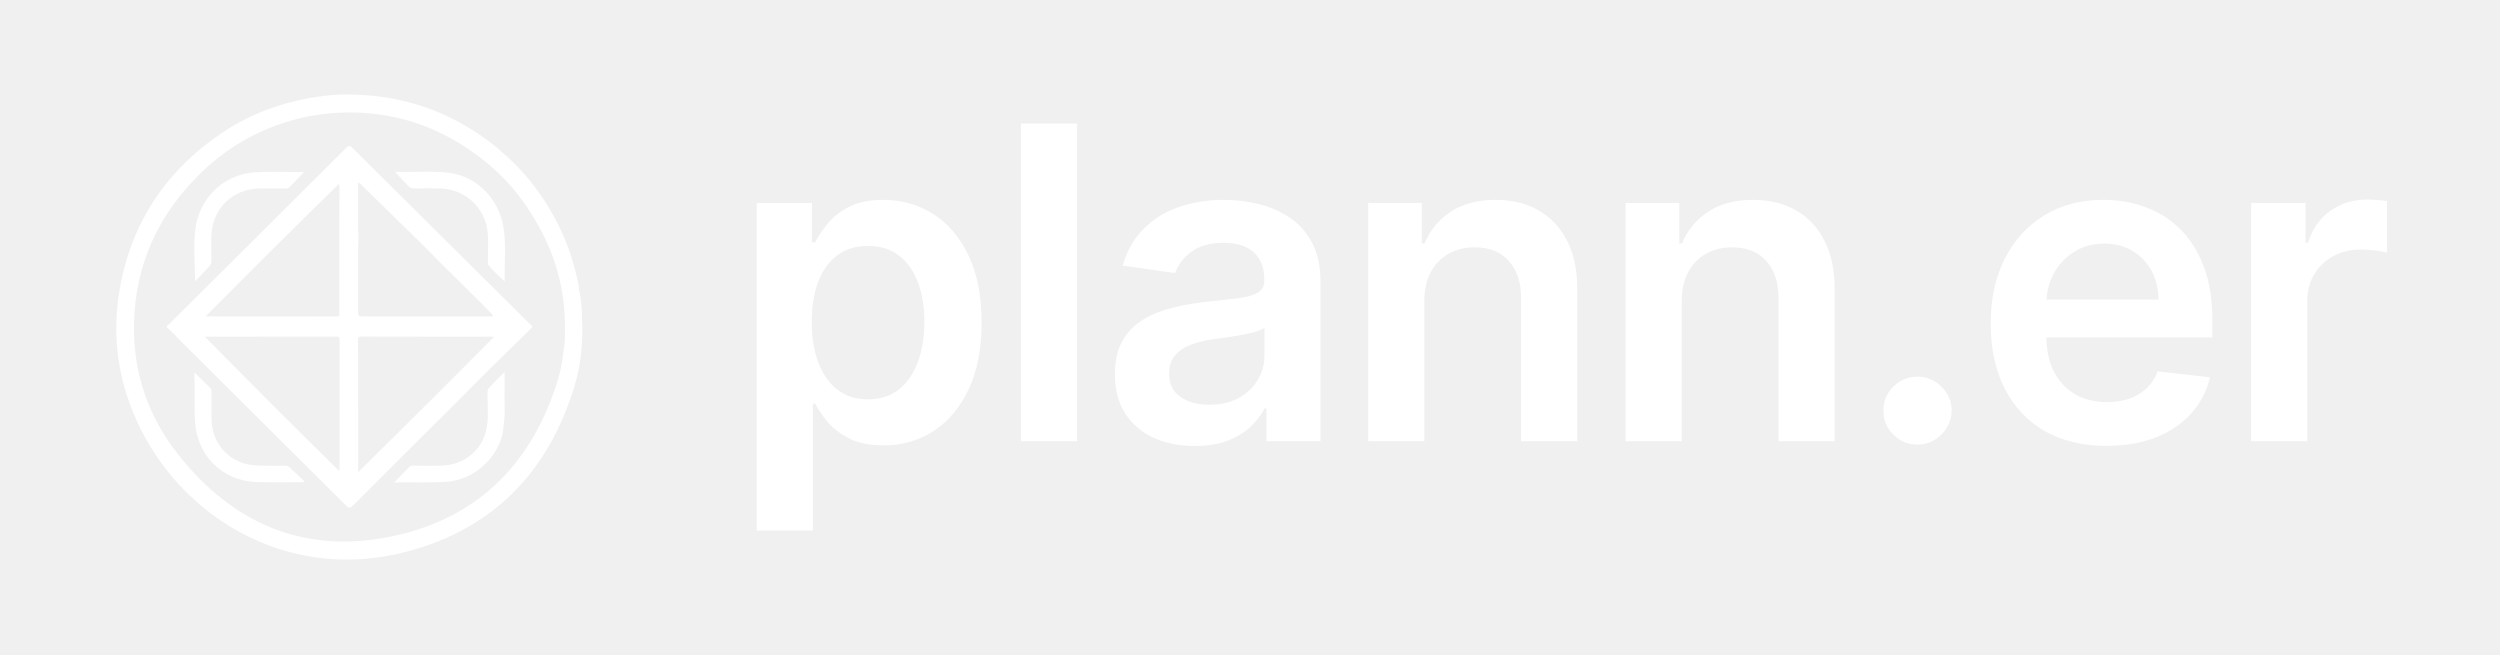
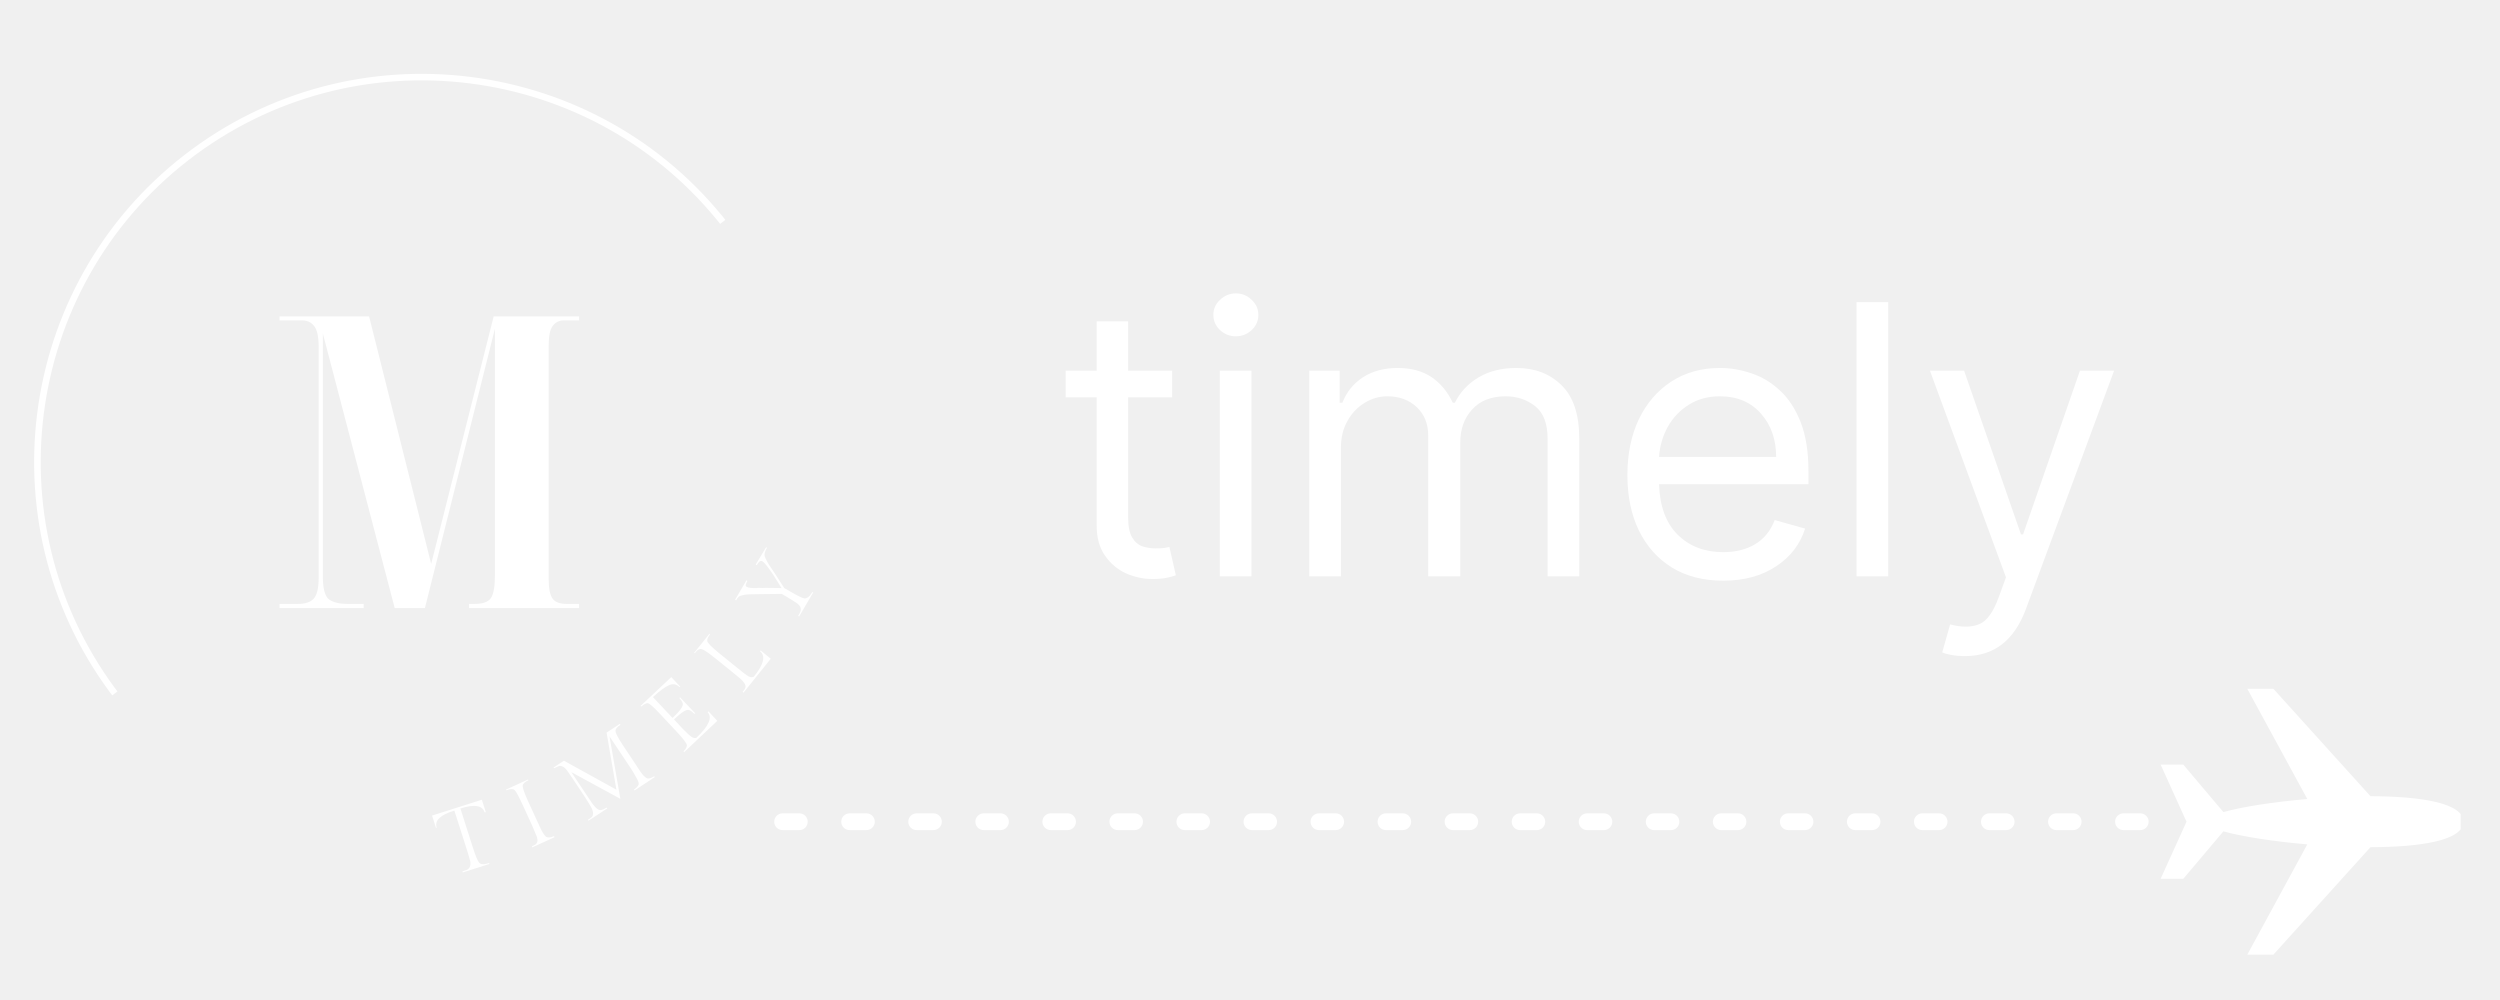
- <svg xmlns="http://www.w3.org/2000/svg" width="172" height="45" viewBox="0 0 172 45" fill="none">
-   <path d="M40.04 21.827C40.04 21.159 39.969 20.499 39.824 19.847C39.818 19.773 39.817 19.698 39.803 19.625C39.367 17.326 38.469 15.222 37.119 13.312C36.361 12.242 35.501 11.263 34.485 10.427C34.418 10.363 34.355 10.296 34.284 10.237C31.472 7.919 28.249 6.666 24.604 6.515C23.586 6.473 22.57 6.517 21.565 6.712C21.482 6.718 21.397 6.718 21.315 6.734C19.169 7.139 17.154 7.881 15.332 9.1C11.432 11.709 9.019 15.32 8.227 19.948C7.693 23.067 8.103 26.092 9.425 28.988C12.422 35.554 19.616 39.889 27.409 38.092C33.656 36.651 37.675 32.681 39.531 26.545C39.994 25.011 40.12 23.427 40.04 21.827ZM38.359 26.208C36.662 31.674 33.144 35.408 27.556 36.768C21.329 38.283 16.178 36.25 12.234 31.238C10.19 28.641 9.157 25.641 9.218 22.323C9.294 18.197 10.904 14.713 13.857 11.862C15.858 9.931 18.237 8.659 20.962 8.059C20.998 8.051 21.03 8.032 21.064 8.018C21.08 8.032 21.096 8.043 21.113 8.052C21.128 8.033 21.145 8.016 21.162 8.004C21.833 7.913 22.5 7.796 23.178 7.76C27.03 7.555 30.431 8.712 33.416 11.14C34.378 11.922 35.233 12.816 35.952 13.813C37.433 15.871 38.449 18.137 38.761 20.685C38.873 21.601 38.887 22.519 38.861 23.439H38.859C38.859 23.439 38.854 23.441 38.851 23.444C38.854 23.448 38.856 23.451 38.86 23.455C38.758 24.385 38.638 25.313 38.359 26.208Z" fill="white" />
-   <path d="M36.488 22.325C32.404 18.273 28.318 14.224 24.239 10.168C24.081 10.012 24.004 9.985 23.83 10.159C20.846 13.141 17.854 16.115 14.864 19.09C13.784 20.165 12.702 21.238 11.621 22.312C11.492 22.393 11.387 22.478 11.575 22.608C11.74 22.766 11.906 22.924 12.072 23.081C12.147 23.163 12.219 23.249 12.297 23.327C16.129 27.138 19.963 30.948 23.789 34.765C23.978 34.953 24.069 34.991 24.281 34.779C26.472 32.581 28.679 30.397 30.879 28.207C31.786 27.304 32.685 26.394 33.589 25.487C34.576 24.518 35.562 23.547 36.552 22.583C36.698 22.441 36.556 22.393 36.488 22.325ZM24.644 32.482V29.902C24.642 28.976 24.642 28.049 24.641 27.123V27.102C24.641 26.623 24.641 26.145 24.64 25.666V25.646C24.639 25.114 24.639 24.582 24.637 24.051V24.045C24.637 23.831 24.637 23.618 24.636 23.404V23.381C24.636 23.24 24.642 23.155 24.846 23.155C26.842 23.162 28.837 23.163 30.832 23.163H30.849C31.84 23.163 32.831 23.163 33.823 23.164C33.858 23.164 33.892 23.17 33.99 23.178C30.889 26.309 27.799 29.38 24.644 32.482ZM24.646 12.558C24.77 12.596 24.836 12.687 24.912 12.761C25.934 13.763 26.955 14.767 27.977 15.77C28.044 15.835 28.116 15.894 28.185 15.956C28.218 15.988 28.251 16.02 28.284 16.052C28.404 16.203 28.538 16.339 28.692 16.454C28.711 16.504 28.745 16.538 28.794 16.555C28.82 16.612 28.86 16.653 28.918 16.677C29.376 17.142 29.83 17.611 30.292 18.071C31.291 19.064 32.295 20.053 33.297 21.043C33.318 21.099 33.357 21.139 33.413 21.161C33.432 21.214 33.467 21.25 33.52 21.268C33.542 21.325 33.581 21.364 33.637 21.386C33.657 21.439 33.692 21.474 33.744 21.493C33.806 21.571 33.868 21.649 33.928 21.725C33.869 21.8 33.798 21.768 33.739 21.768C30.81 21.768 27.88 21.764 24.951 21.77C24.72 21.771 24.636 21.738 24.637 21.473C24.641 19.99 24.642 18.505 24.641 17.021V17.006C24.645 16.802 24.649 16.6 24.659 16.396C24.668 16.206 24.654 16.013 24.64 15.82V15.805C24.639 14.774 24.637 13.744 24.637 12.714C24.637 12.669 24.642 12.623 24.646 12.558ZM23.306 12.662C23.341 12.727 23.353 12.801 23.35 12.89C23.348 12.933 23.345 12.991 23.359 13.036V13.66C23.317 13.729 23.349 13.827 23.349 13.901C23.343 16.446 23.344 18.992 23.344 21.537C23.344 21.578 23.346 21.619 23.351 21.659C23.334 21.731 23.283 21.773 23.138 21.773C20.211 21.764 17.284 21.767 14.356 21.767H14.143C17.201 18.696 20.214 15.685 23.306 12.662ZM23.36 32.28C23.36 32.305 23.352 32.329 23.339 32.404C20.225 29.355 17.177 26.291 14.09 23.161H15.717C18.177 23.161 20.637 23.162 23.098 23.159C23.263 23.159 23.367 23.153 23.366 23.383C23.358 26.349 23.361 29.314 23.36 32.28Z" fill="white" />
-   <path d="M19.58 32.04C18.972 32.042 18.364 32.046 17.756 32.033C15.904 31.991 14.574 30.647 14.551 28.797C14.544 28.19 14.549 27.582 14.547 26.974C14.547 26.883 14.565 26.786 14.487 26.71C14.129 26.361 13.772 26.011 13.373 25.62C13.422 26.804 13.345 27.926 13.42 29.047C13.577 31.373 15.326 33.094 17.654 33.166C18.709 33.199 19.767 33.176 20.824 33.177C20.866 33.177 20.919 33.193 20.946 33.124C20.61 32.807 20.269 32.49 19.934 32.166C19.832 32.066 19.718 32.04 19.58 32.04Z" fill="white" />
-   <path d="M28.515 12.964C29.105 12.957 29.694 12.955 30.283 12.966C31.967 12.999 33.361 14.262 33.544 15.937C33.617 16.607 33.558 17.283 33.568 17.956C33.569 18.048 33.537 18.15 33.6 18.229C33.933 18.639 34.32 18.994 34.718 19.352C34.704 18.116 34.83 16.891 34.645 15.676C34.347 13.712 32.821 12.145 30.943 11.898C29.69 11.732 28.427 11.873 27.168 11.82C27.491 12.162 27.798 12.478 28.093 12.803C28.212 12.934 28.346 12.966 28.515 12.964Z" fill="white" />
-   <path d="M14.4 18.326C14.513 18.21 14.549 18.083 14.546 17.924C14.536 17.391 14.536 16.858 14.54 16.325C14.555 14.413 15.949 13.001 17.863 12.966C18.442 12.956 19.022 12.968 19.601 12.967C19.684 12.967 19.8 12.987 19.846 12.943C20.211 12.581 20.563 12.206 20.911 11.842C19.809 11.842 18.695 11.795 17.586 11.852C15.392 11.966 13.658 13.658 13.43 15.846C13.31 17.002 13.409 18.163 13.425 19.355C13.75 19.012 14.071 18.665 14.4 18.326Z" fill="white" />
-   <path d="M34.712 27.523C34.721 26.903 34.714 26.283 34.714 25.593C34.358 25.96 34.023 26.25 33.742 26.595C33.58 26.692 33.541 26.84 33.541 27.023C33.54 27.78 33.613 28.544 33.51 29.294C33.298 30.846 32.037 31.965 30.455 32.03C29.792 32.058 29.127 32.036 28.463 32.037C28.361 32.038 28.26 32.02 28.175 32.108C27.835 32.46 27.491 32.808 27.116 33.191C28.387 33.159 29.619 33.239 30.849 33.136C31.016 33.123 31.183 33.088 31.346 33.051C33.182 32.633 34.634 30.915 34.656 29.139C34.667 29.113 34.678 29.088 34.678 29.059V29.012C34.754 28.518 34.705 28.019 34.712 27.523Z" fill="white" />
-   <path d="M154.876 30.354V13.963H158.621V16.695H158.792C159.09 15.749 159.603 15.02 160.328 14.508C161.061 13.988 161.897 13.729 162.836 13.729C163.049 13.729 163.288 13.739 163.551 13.761C163.821 13.775 164.045 13.8 164.223 13.835V17.389C164.059 17.332 163.8 17.282 163.444 17.239C163.096 17.19 162.758 17.165 162.43 17.165C161.726 17.165 161.093 17.318 160.531 17.623C159.976 17.922 159.539 18.338 159.219 18.872C158.898 19.405 158.738 20.021 158.738 20.718V30.354H154.876Z" fill="white" />
-   <path d="M144.92 30.674C143.277 30.674 141.858 30.332 140.663 29.649C139.475 28.959 138.561 27.985 137.92 26.726C137.28 25.459 136.96 23.969 136.96 22.255C136.96 20.569 137.28 19.089 137.92 17.816C138.568 16.535 139.471 15.539 140.631 14.828C141.79 14.109 143.153 13.75 144.718 13.75C145.728 13.75 146.681 13.914 147.577 14.241C148.481 14.561 149.278 15.059 149.968 15.735C150.665 16.411 151.213 17.271 151.611 18.317C152.009 19.356 152.209 20.593 152.209 22.03V23.215H138.774V20.611H148.506C148.499 19.872 148.339 19.213 148.026 18.637C147.713 18.054 147.275 17.595 146.713 17.261C146.158 16.926 145.511 16.759 144.771 16.759C143.981 16.759 143.288 16.951 142.69 17.335C142.093 17.712 141.627 18.21 141.292 18.829C140.965 19.441 140.798 20.113 140.791 20.846V23.119C140.791 24.072 140.965 24.89 141.314 25.573C141.662 26.249 142.15 26.768 142.776 27.131C143.402 27.487 144.134 27.665 144.974 27.665C145.536 27.665 146.044 27.586 146.5 27.43C146.955 27.266 147.35 27.028 147.684 26.715C148.019 26.402 148.271 26.014 148.442 25.552L152.049 25.957C151.821 26.911 151.387 27.743 150.747 28.454C150.114 29.159 149.303 29.706 148.314 30.098C147.325 30.482 146.194 30.674 144.92 30.674Z" fill="white" />
-   <path d="M131.93 30.588C131.282 30.588 130.727 30.361 130.265 29.905C129.803 29.45 129.575 28.895 129.582 28.241C129.575 27.601 129.803 27.053 130.265 26.598C130.727 26.142 131.282 25.915 131.93 25.915C132.556 25.915 133.1 26.142 133.562 26.598C134.032 27.053 134.27 27.601 134.277 28.241C134.27 28.675 134.156 29.07 133.936 29.425C133.722 29.781 133.438 30.066 133.082 30.279C132.733 30.485 132.349 30.588 131.93 30.588Z" fill="white" />
-   <path d="M115.703 20.75V30.354H111.84V13.963H115.532V16.748H115.724C116.101 15.831 116.702 15.102 117.528 14.561C118.36 14.02 119.388 13.75 120.611 13.75C121.742 13.75 122.728 13.992 123.567 14.476C124.414 14.959 125.068 15.66 125.531 16.578C126 17.495 126.231 18.609 126.224 19.918V30.354H122.361V20.515C122.361 19.42 122.077 18.562 121.508 17.944C120.946 17.325 120.167 17.015 119.171 17.015C118.495 17.015 117.894 17.165 117.367 17.463C116.848 17.755 116.439 18.178 116.14 18.733C115.849 19.288 115.703 19.96 115.703 20.75Z" fill="white" />
-   <path d="M97.993 20.75V30.354H94.13V13.963H97.822V16.748H98.014C98.391 15.831 98.992 15.102 99.817 14.561C100.65 14.02 101.678 13.75 102.901 13.75C104.032 13.75 105.018 13.992 105.857 14.476C106.704 14.959 107.358 15.66 107.821 16.578C108.29 17.495 108.521 18.609 108.514 19.918V30.354H104.651V20.515C104.651 19.42 104.367 18.562 103.798 17.944C103.236 17.325 102.457 17.015 101.461 17.015C100.785 17.015 100.184 17.165 99.657 17.463C99.138 17.755 98.729 18.178 98.43 18.733C98.139 19.288 97.993 19.96 97.993 20.75Z" fill="white" />
-   <path d="M82.193 30.684C81.154 30.684 80.219 30.5 79.386 30.13C78.561 29.753 77.907 29.198 77.423 28.465C76.947 27.732 76.708 26.829 76.708 25.755C76.708 24.83 76.879 24.065 77.22 23.46C77.562 22.856 78.028 22.372 78.618 22.009C79.209 21.646 79.874 21.372 80.614 21.188C81.361 20.995 82.132 20.857 82.929 20.771C83.889 20.672 84.668 20.583 85.266 20.505C85.864 20.419 86.298 20.291 86.568 20.12C86.845 19.943 86.984 19.669 86.984 19.299V19.235C86.984 18.431 86.746 17.808 86.269 17.367C85.793 16.926 85.106 16.706 84.21 16.706C83.263 16.706 82.513 16.912 81.958 17.325C81.41 17.737 81.04 18.225 80.848 18.787L77.242 18.274C77.526 17.279 77.996 16.446 78.65 15.777C79.305 15.102 80.105 14.597 81.051 14.262C81.997 13.921 83.043 13.75 84.188 13.75C84.978 13.75 85.764 13.842 86.547 14.027C87.329 14.212 88.044 14.518 88.691 14.945C89.339 15.365 89.858 15.938 90.249 16.663C90.648 17.389 90.847 18.296 90.847 19.384V30.354H87.133V28.102H87.005C86.771 28.557 86.44 28.984 86.013 29.383C85.593 29.774 85.063 30.09 84.423 30.332C83.79 30.567 83.047 30.684 82.193 30.684ZM83.196 27.846C83.971 27.846 84.644 27.693 85.213 27.387C85.782 27.074 86.219 26.662 86.525 26.149C86.838 25.637 86.995 25.079 86.995 24.474V22.543C86.874 22.642 86.668 22.735 86.376 22.82C86.091 22.905 85.771 22.98 85.415 23.044C85.06 23.108 84.708 23.165 84.359 23.215C84.01 23.265 83.708 23.307 83.452 23.343C82.876 23.421 82.36 23.549 81.905 23.727C81.45 23.905 81.09 24.154 80.827 24.474C80.564 24.787 80.432 25.193 80.432 25.691C80.432 26.402 80.692 26.939 81.211 27.302C81.731 27.665 82.392 27.846 83.196 27.846Z" fill="white" />
-   <path d="M74.105 8.5V30.354H70.242V8.5H74.105Z" fill="white" />
-   <path d="M52.063 36.5V13.963H55.862V16.674H56.086C56.285 16.275 56.566 15.852 56.929 15.404C57.292 14.949 57.782 14.561 58.401 14.241C59.02 13.914 59.81 13.75 60.77 13.75C62.036 13.75 63.178 14.074 64.195 14.721C65.22 15.361 66.031 16.311 66.629 17.57C67.233 18.822 67.535 20.359 67.535 22.18C67.535 23.98 67.24 25.509 66.65 26.768C66.059 28.027 65.255 28.988 64.238 29.649C63.221 30.311 62.069 30.642 60.781 30.642C59.842 30.642 59.063 30.485 58.444 30.172C57.825 29.859 57.327 29.482 56.95 29.041C56.58 28.593 56.292 28.17 56.086 27.771H55.926V36.5H52.063ZM55.851 22.159C55.851 23.218 56 24.147 56.299 24.944C56.605 25.74 57.043 26.363 57.612 26.811C58.188 27.252 58.885 27.473 59.703 27.473C60.557 27.473 61.272 27.245 61.848 26.79C62.424 26.327 62.858 25.698 63.15 24.901C63.449 24.097 63.598 23.183 63.598 22.159C63.598 21.141 63.452 20.238 63.16 19.448C62.869 18.659 62.435 18.04 61.859 17.591C61.282 17.143 60.564 16.919 59.703 16.919C58.878 16.919 58.177 17.136 57.601 17.57C57.025 18.004 56.587 18.612 56.288 19.395C55.997 20.177 55.851 21.099 55.851 22.159Z" fill="white" />
+ <svg xmlns="http://www.w3.org/2000/svg" width="250" zoomAndPan="magnify" viewBox="0 0 187.5 75" height="100" preserveAspectRatio="xMidYMid meet" version="1.0">
+   <defs>
+     <g />
+     <clipPath id="9be2de8b4e">
+       <path d="M 58.062 51.656 L 184.551 51.656 L 184.551 71.832 L 58.062 71.832 Z M 58.062 51.656 " clip-rule="nonzero" />
+     </clipPath>
+     <clipPath id="e34ed2e46e">
+       <path d="M 2 5 L 55 5 L 55 53 L 2 53 Z M 2 5 " clip-rule="nonzero" />
+     </clipPath>
+     <clipPath id="59cebb8445">
+       <path d="M 36.805 -6.195 L 54.402 16.488 L 8.414 52.16 L -9.18 29.473 Z M 36.805 -6.195 " clip-rule="nonzero" />
+     </clipPath>
+     <clipPath id="ac12087543">
+       <path d="M 36.805 -6.195 L 54.402 16.488 L 8.414 52.16 L -9.18 29.473 Z M 36.805 -6.195 " clip-rule="nonzero" />
+     </clipPath>
+     <clipPath id="3fb25c597c">
+       <path d="M 36.805 -6.195 L 72.477 39.789 L 26.488 75.461 L -9.18 29.473 Z M 36.805 -6.195 " clip-rule="nonzero" />
+     </clipPath>
+   </defs>
+   <g clip-path="url(#9be2de8b4e)">
+     <path fill="#ffffff" d="M 184.754 61.629 C 184.754 63.031 181.57 63.531 177.785 63.539 L 170.504 71.598 L 168.547 71.598 L 173.047 63.328 C 170.504 63.109 168.16 62.746 166.754 62.352 L 163.746 65.91 L 162.047 65.91 L 163.988 61.629 L 162.047 57.344 L 163.746 57.344 L 166.754 60.906 C 168.16 60.512 170.504 60.145 173.047 59.926 L 168.547 51.66 L 170.504 51.66 L 177.785 59.715 C 181.57 59.723 184.754 60.227 184.754 61.629 Z M 160.52 61 C 160.867 61 161.148 61.281 161.148 61.629 C 161.148 61.973 160.863 62.258 160.52 62.258 L 159.262 62.258 C 158.914 62.258 158.633 61.973 158.633 61.629 C 158.633 61.281 158.914 61 159.262 61 Z M 58.695 62.258 C 58.348 62.258 58.066 61.977 58.066 61.629 C 58.066 61.281 58.348 61 58.695 61 L 59.953 61 C 60.297 61 60.578 61.281 60.578 61.629 C 60.578 61.977 60.297 62.258 59.953 62.258 Z M 63.723 62.258 C 63.375 62.258 63.094 61.977 63.094 61.629 C 63.094 61.281 63.375 61 63.723 61 L 64.98 61 C 65.328 61 65.609 61.281 65.609 61.629 C 65.609 61.977 65.328 62.258 64.98 62.258 Z M 68.75 62.258 C 68.402 62.258 68.121 61.977 68.121 61.629 C 68.121 61.281 68.406 61 68.75 61 L 70.008 61 C 70.355 61 70.637 61.281 70.637 61.629 C 70.637 61.977 70.355 62.258 70.008 62.258 Z M 73.781 62.258 C 73.434 62.258 73.152 61.977 73.152 61.629 C 73.152 61.281 73.434 61 73.781 61 L 75.035 61 C 75.383 61 75.664 61.281 75.664 61.629 C 75.664 61.977 75.383 62.258 75.035 62.258 Z M 78.809 62.258 C 78.461 62.258 78.18 61.977 78.18 61.629 C 78.18 61.281 78.461 61 78.809 61 L 80.062 61 C 80.414 61 80.695 61.281 80.695 61.629 C 80.695 61.977 80.414 62.258 80.062 62.258 Z M 83.836 62.258 C 83.488 62.258 83.207 61.977 83.207 61.629 C 83.207 61.281 83.488 61 83.836 61 L 85.094 61 C 85.441 61 85.723 61.281 85.723 61.629 C 85.723 61.977 85.441 62.258 85.094 62.258 Z M 88.863 62.258 C 88.516 62.258 88.234 61.977 88.234 61.629 C 88.234 61.281 88.516 61 88.863 61 L 90.121 61 C 90.469 61 90.75 61.281 90.75 61.629 C 90.75 61.977 90.469 62.258 90.121 62.258 Z M 93.895 62.258 C 93.543 62.258 93.266 61.977 93.266 61.629 C 93.266 61.281 93.547 61 93.895 61 L 95.148 61 C 95.496 61 95.777 61.281 95.777 61.629 C 95.777 61.977 95.496 62.258 95.148 62.258 Z M 98.922 62.258 C 98.574 62.258 98.293 61.977 98.293 61.629 C 98.293 61.281 98.574 61 98.922 61 L 100.18 61 C 100.523 61 100.805 61.281 100.805 61.629 C 100.805 61.977 100.523 62.258 100.18 62.258 Z M 103.949 62.258 C 103.602 62.258 103.32 61.977 103.32 61.629 C 103.32 61.281 103.602 61 103.949 61 L 105.207 61 C 105.555 61 105.836 61.281 105.836 61.629 C 105.836 61.977 105.555 62.258 105.207 62.258 Z M 108.977 62.258 C 108.629 62.258 108.348 61.977 108.348 61.629 C 108.348 61.281 108.629 61 108.977 61 L 110.234 61 C 110.582 61 110.863 61.281 110.863 61.629 C 110.863 61.977 110.582 62.258 110.234 62.258 Z M 114.004 62.258 C 113.66 62.258 113.379 61.977 113.379 61.629 C 113.379 61.281 113.66 61 114.004 61 L 115.262 61 C 115.609 61 115.891 61.281 115.891 61.629 C 115.891 61.977 115.609 62.258 115.262 62.258 Z M 119.035 62.258 C 118.688 62.258 118.406 61.977 118.406 61.629 C 118.406 61.281 118.688 61 119.035 61 L 120.289 61 C 120.641 61 120.922 61.281 120.922 61.629 C 120.922 61.977 120.641 62.258 120.289 62.258 Z M 124.062 62.258 C 123.715 62.258 123.434 61.977 123.434 61.629 C 123.434 61.281 123.715 61 124.062 61 L 125.32 61 C 125.668 61 125.949 61.281 125.949 61.629 C 125.949 61.977 125.668 62.258 125.32 62.258 Z M 129.09 62.258 C 128.746 62.258 128.465 61.977 128.465 61.629 C 128.465 61.281 128.746 61 129.09 61 L 130.348 61 C 130.695 61 130.977 61.281 130.977 61.629 C 130.977 61.977 130.695 62.258 130.348 62.258 Z M 134.121 62.258 C 133.77 62.258 133.492 61.977 133.492 61.629 C 133.492 61.281 133.773 61 134.121 61 L 135.375 61 C 135.723 61 136.004 61.281 136.004 61.629 C 136.004 61.977 135.723 62.258 135.375 62.258 Z M 139.148 62.258 C 138.801 62.258 138.52 61.977 138.52 61.629 C 138.52 61.281 138.801 61 139.148 61 L 140.406 61 C 140.75 61 141.031 61.281 141.031 61.629 C 141.031 61.977 140.75 62.258 140.406 62.258 Z M 144.176 62.258 C 143.828 62.258 143.547 61.977 143.547 61.629 C 143.547 61.281 143.828 61 144.176 61 L 145.434 61 C 145.781 61 146.062 61.281 146.062 61.629 C 146.062 61.977 145.781 62.258 145.434 62.258 Z M 149.203 62.258 C 148.855 62.258 148.574 61.977 148.574 61.629 C 148.574 61.281 148.855 61 149.203 61 L 150.461 61 C 150.809 61 151.09 61.281 151.09 61.629 C 151.09 61.977 150.809 62.258 150.461 62.258 Z M 154.23 62.258 C 153.887 62.258 153.605 61.977 153.605 61.629 C 153.605 61.281 153.887 61 154.23 61 L 155.488 61 C 155.836 61 156.117 61.281 156.117 61.629 C 156.117 61.977 155.836 62.258 155.488 62.258 Z M 154.23 62.258 " fill-opacity="1" fill-rule="evenodd" />
+   </g>
+   <g fill="#ffffff" fill-opacity="1">
+     <g transform="translate(79.03273, 43.22284)">
+       <g>
+         <path d="M 8.875 -15.422 L 8.875 -13.422 L 5.578 -13.422 L 5.578 -4.422 C 5.578 -3.754 5.676 -3.254 5.875 -2.922 C 6.07 -2.586 6.328 -2.363 6.641 -2.25 C 6.953 -2.145 7.281 -2.094 7.625 -2.094 C 7.895 -2.094 8.113 -2.102 8.281 -2.125 C 8.445 -2.156 8.578 -2.18 8.672 -2.203 L 9.156 -0.078 C 9 -0.016 8.773 0.047 8.484 0.109 C 8.191 0.172 7.828 0.203 7.391 0.203 C 6.723 0.203 6.066 0.062 5.422 -0.219 C 4.785 -0.508 4.258 -0.953 3.844 -1.547 C 3.426 -2.141 3.219 -2.883 3.219 -3.781 L 3.219 -13.422 L 0.891 -13.422 L 0.891 -15.422 L 3.219 -15.422 L 3.219 -19.125 L 5.578 -19.125 L 5.578 -15.422 Z M 8.875 -15.422 " />
+       </g>
+     </g>
+   </g>
+   <g fill="#ffffff" fill-opacity="1">
+     <g transform="translate(89.31454, 43.22284)">
+       <g>
+         <path d="M 2.172 0 L 2.172 -15.422 L 4.547 -15.422 L 4.547 0 Z M 3.375 -18 C 2.914 -18 2.52 -18.156 2.188 -18.469 C 1.852 -18.781 1.688 -19.16 1.688 -19.609 C 1.688 -20.047 1.852 -20.422 2.188 -20.734 C 2.52 -21.055 2.914 -21.219 3.375 -21.219 C 3.832 -21.219 4.227 -21.055 4.562 -20.734 C 4.895 -20.422 5.062 -20.047 5.062 -19.609 C 5.062 -19.16 4.895 -18.781 4.562 -18.469 C 4.227 -18.156 3.832 -18 3.375 -18 Z M 3.375 -18 " />
+       </g>
+     </g>
+   </g>
+   <g fill="#ffffff" fill-opacity="1">
+     <g transform="translate(96.02182, 43.22284)">
+       <g>
+         <path d="M 2.172 0 L 2.172 -15.422 L 4.453 -15.422 L 4.453 -13.016 L 4.656 -13.016 C 4.977 -13.836 5.5 -14.477 6.219 -14.938 C 6.938 -15.395 7.797 -15.625 8.797 -15.625 C 9.816 -15.625 10.664 -15.395 11.344 -14.938 C 12.02 -14.477 12.551 -13.836 12.938 -13.016 L 13.094 -13.016 C 13.488 -13.816 14.082 -14.453 14.875 -14.922 C 15.664 -15.391 16.613 -15.625 17.719 -15.625 C 19.094 -15.625 20.219 -15.191 21.094 -14.328 C 21.977 -13.473 22.422 -12.141 22.422 -10.328 L 22.422 0 L 20.047 0 L 20.047 -10.328 C 20.047 -11.461 19.734 -12.273 19.109 -12.766 C 18.484 -13.254 17.75 -13.5 16.906 -13.5 C 15.82 -13.5 14.984 -13.172 14.391 -12.516 C 13.797 -11.867 13.5 -11.047 13.5 -10.047 L 13.5 0 L 11.094 0 L 11.094 -10.562 C 11.094 -11.438 10.805 -12.145 10.234 -12.688 C 9.66 -13.227 8.926 -13.5 8.031 -13.5 C 7.414 -13.5 6.844 -13.332 6.312 -13 C 5.781 -12.676 5.352 -12.223 5.031 -11.641 C 4.707 -11.066 4.547 -10.398 4.547 -9.641 L 4.547 0 Z M 2.172 0 " />
+       </g>
+     </g>
+   </g>
+   <g fill="#ffffff" fill-opacity="1">
+     <g transform="translate(120.6018, 43.22284)">
+       <g>
+         <path d="M 8.641 0.328 C 7.148 0.328 5.867 0 4.797 -0.656 C 3.723 -1.32 2.895 -2.25 2.312 -3.438 C 1.738 -4.625 1.453 -6.008 1.453 -7.594 C 1.453 -9.176 1.738 -10.57 2.312 -11.781 C 2.895 -12.988 3.707 -13.93 4.75 -14.609 C 5.789 -15.285 7.004 -15.625 8.391 -15.625 C 9.191 -15.625 9.984 -15.488 10.766 -15.219 C 11.555 -14.957 12.27 -14.523 12.906 -13.922 C 13.551 -13.328 14.066 -12.535 14.453 -11.547 C 14.836 -10.566 15.031 -9.352 15.031 -7.906 L 15.031 -6.906 L 3.828 -6.906 C 3.879 -5.258 4.344 -4 5.219 -3.125 C 6.102 -2.25 7.242 -1.812 8.641 -1.812 C 9.566 -1.812 10.363 -2.008 11.031 -2.406 C 11.707 -2.812 12.195 -3.414 12.5 -4.219 L 14.781 -3.578 C 14.414 -2.41 13.691 -1.469 12.609 -0.75 C 11.523 -0.031 10.203 0.328 8.641 0.328 Z M 3.828 -8.953 L 12.609 -8.953 C 12.609 -10.266 12.227 -11.348 11.469 -12.203 C 10.707 -13.066 9.68 -13.5 8.391 -13.5 C 7.492 -13.5 6.711 -13.285 6.047 -12.859 C 5.379 -12.441 4.852 -11.883 4.469 -11.188 C 4.094 -10.5 3.879 -9.754 3.828 -8.953 Z M 3.828 -8.953 " />
+       </g>
+     </g>
+   </g>
+   <g fill="#ffffff" fill-opacity="1">
+     <g transform="translate(137.0687, 43.22284)">
+       <g>
+         <path d="M 4.547 -20.562 L 4.547 0 L 2.172 0 L 2.172 -20.562 Z M 4.547 -20.562 " />
+       </g>
+     </g>
+   </g>
+   <g fill="#ffffff" fill-opacity="1">
+     <g transform="translate(143.776, 43.22284)">
+       <g>
+         <path d="M 3.609 5.984 C 3.211 5.984 2.852 5.953 2.531 5.891 C 2.219 5.828 2.004 5.766 1.891 5.703 L 2.484 3.609 C 3.348 3.836 4.07 3.832 4.656 3.594 C 5.238 3.363 5.734 2.676 6.141 1.531 L 6.672 0.078 L 0.969 -15.422 L 3.531 -15.422 L 7.797 -3.141 L 7.953 -3.141 L 12.219 -15.422 L 14.781 -15.422 L 8.156 2.484 C 7.281 4.816 5.766 5.984 3.609 5.984 Z M 3.609 5.984 " />
+       </g>
+     </g>
+   </g>
+   <g fill="#ffffff" fill-opacity="1">
+     <g transform="translate(33.73335, 65.7456)">
+       <g>
+         <path d="M -1.328 -4.578 L 2.406 -5.766 L 2.703 -4.828 L 2.609 -4.828 C 2.441 -5.348 1.836 -5.441 0.797 -5.109 L 1.734 -2.172 C 1.941 -1.523 2.102 -1.145 2.219 -1.031 C 2.258 -0.988 2.316 -0.957 2.391 -0.938 C 2.473 -0.926 2.551 -0.926 2.625 -0.938 C 2.695 -0.945 2.801 -0.973 2.938 -1.016 L 2.984 -0.953 L 0.969 -0.312 L 0.953 -0.391 C 1.078 -0.43 1.18 -0.469 1.266 -0.5 C 1.348 -0.539 1.41 -0.586 1.453 -0.641 C 1.492 -0.691 1.52 -0.75 1.531 -0.812 C 1.551 -0.875 1.555 -0.969 1.547 -1.094 C 1.516 -1.25 1.426 -1.555 1.281 -2.016 L 0.344 -4.953 C -0.707 -4.629 -1.148 -4.207 -0.984 -3.688 L -1.031 -3.641 Z M -1.328 -4.578 " />
+       </g>
+     </g>
+   </g>
+   <g fill="#ffffff" fill-opacity="1">
+     <g transform="translate(39.60774, 63.69484)">
+       <g>
+         <path d="M 0.016 -3.562 L 0.719 -2.031 C 0.914 -1.582 1.066 -1.285 1.172 -1.141 C 1.273 -0.992 1.359 -0.914 1.422 -0.906 C 1.555 -0.863 1.727 -0.891 1.938 -0.984 L 1.984 -0.906 L 0.312 -0.141 L 0.297 -0.234 C 0.398 -0.273 0.477 -0.312 0.531 -0.344 C 0.582 -0.375 0.625 -0.422 0.656 -0.484 C 0.695 -0.555 0.711 -0.617 0.703 -0.672 C 0.703 -0.723 0.688 -0.812 0.656 -0.938 C 0.602 -1.082 0.477 -1.379 0.281 -1.828 L -0.422 -3.359 C -0.617 -3.785 -0.766 -4.078 -0.859 -4.234 C -0.961 -4.398 -1.051 -4.488 -1.125 -4.5 C -1.258 -4.531 -1.426 -4.504 -1.625 -4.422 L -1.672 -4.469 L 0 -5.234 L 0.016 -5.172 C -0.191 -5.078 -0.328 -4.969 -0.391 -4.844 C -0.453 -4.707 -0.316 -4.281 0.016 -3.562 Z M 0.016 -3.562 " />
+       </g>
+     </g>
+   </g>
+   <g fill="#ffffff" fill-opacity="1">
+     <g transform="translate(43.85337, 61.74056)">
+       <g>
+         <path d="M 2.906 -5.781 L 3.844 -4.375 C 4.102 -3.957 4.297 -3.688 4.422 -3.562 C 4.547 -3.438 4.641 -3.367 4.703 -3.359 C 4.836 -3.336 5.004 -3.391 5.203 -3.516 L 5.266 -3.469 L 3.734 -2.453 L 3.703 -2.531 C 3.879 -2.645 3.992 -2.77 4.047 -2.906 C 4.078 -3.02 3.992 -3.234 3.797 -3.547 C 3.734 -3.672 3.617 -3.863 3.453 -4.125 L 1.859 -6.516 L 2.672 -1.828 L -1 -3.828 L 0.219 -2 C 0.457 -1.625 0.648 -1.359 0.797 -1.203 C 0.941 -1.055 1.066 -0.984 1.172 -0.984 C 1.285 -0.984 1.441 -1.047 1.641 -1.172 L 1.688 -1.109 L 0.281 -0.188 L 0.25 -0.266 C 0.395 -0.348 0.492 -0.422 0.547 -0.484 C 0.609 -0.555 0.633 -0.656 0.625 -0.781 C 0.613 -0.914 0.562 -1.062 0.469 -1.219 C 0.383 -1.375 0.25 -1.598 0.062 -1.891 L -0.859 -3.281 C -1.055 -3.57 -1.207 -3.789 -1.312 -3.938 C -1.426 -4.094 -1.539 -4.195 -1.656 -4.25 C -1.77 -4.301 -1.863 -4.312 -1.938 -4.281 C -2.02 -4.258 -2.133 -4.207 -2.281 -4.125 L -2.344 -4.172 L -1.562 -4.688 L 2.375 -2.516 L 1.641 -6.797 L 2.641 -7.453 L 2.672 -7.375 C 2.473 -7.25 2.352 -7.117 2.312 -6.984 C 2.27 -6.836 2.469 -6.438 2.906 -5.781 Z M 2.906 -5.781 " />
+       </g>
+     </g>
+   </g>
+   <g fill="#ffffff" fill-opacity="1">
+     <g transform="translate(51.04834, 56.65641)">
+       <g>
+         <path d="M 2.75 -2.594 L 0.25 -0.234 L 0.219 -0.312 C 0.375 -0.457 0.457 -0.602 0.469 -0.75 C 0.477 -0.883 0.211 -1.238 -0.328 -1.812 L -1.484 -3.047 C -1.805 -3.391 -2.035 -3.617 -2.172 -3.734 C -2.316 -3.859 -2.426 -3.922 -2.5 -3.922 C -2.633 -3.898 -2.781 -3.816 -2.938 -3.672 L -3.016 -3.703 L -0.703 -5.875 L -0.031 -5.156 L -0.094 -5.125 C -0.312 -5.352 -0.57 -5.398 -0.875 -5.266 C -1.188 -5.129 -1.586 -4.832 -2.078 -4.375 L -0.609 -2.812 C -0.285 -3.113 -0.07 -3.348 0.031 -3.516 C 0.145 -3.68 0.188 -3.812 0.156 -3.906 C 0.133 -4.008 0.051 -4.141 -0.094 -4.297 L -0.047 -4.359 L 1.094 -3.156 L 1.016 -3.125 C 0.859 -3.289 0.727 -3.383 0.625 -3.406 C 0.531 -3.438 0.398 -3.398 0.234 -3.297 C 0.066 -3.203 -0.176 -3.004 -0.5 -2.703 L 0.094 -2.062 C 0.426 -1.719 0.66 -1.5 0.797 -1.406 C 0.93 -1.312 1.055 -1.281 1.172 -1.312 C 2.109 -2.195 2.395 -2.836 2.031 -3.234 L 2.078 -3.312 Z M 2.75 -2.594 " />
+       </g>
+     </g>
+   </g>
+   <g fill="#ffffff" fill-opacity="1">
+     <g transform="translate(55.54187, 52.21607)">
+       <g>
+         <path d="M 2.266 -2.812 L 0.219 -0.266 L 0.156 -0.328 C 0.227 -0.41 0.281 -0.477 0.312 -0.531 C 0.352 -0.594 0.375 -0.656 0.375 -0.719 C 0.375 -0.789 0.359 -0.852 0.328 -0.906 C 0.305 -0.957 0.254 -1.031 0.172 -1.125 C 0.066 -1.25 -0.176 -1.461 -0.562 -1.766 L -1.875 -2.828 C -2.406 -3.254 -2.75 -3.488 -2.906 -3.531 C -3.031 -3.562 -3.148 -3.523 -3.266 -3.422 C -3.305 -3.367 -3.363 -3.301 -3.438 -3.219 L -3.484 -3.25 L -2.328 -4.688 L -2.297 -4.625 C -2.441 -4.445 -2.508 -4.289 -2.5 -4.156 C -2.5 -4.02 -2.191 -3.703 -1.578 -3.203 L -0.188 -2.078 C 0.195 -1.766 0.461 -1.566 0.609 -1.484 C 0.754 -1.41 0.883 -1.406 1 -1.469 C 1.738 -2.383 1.895 -3.016 1.469 -3.359 L 1.5 -3.438 Z M 2.266 -2.812 " />
+       </g>
+     </g>
+   </g>
+   <g fill="#ffffff" fill-opacity="1">
+     <g transform="translate(59.16248, 47.54295)">
+       <g>
+         <path d="M 0.094 -3.188 C 0.676 -2.844 1.047 -2.664 1.203 -2.656 C 1.266 -2.664 1.328 -2.688 1.391 -2.719 C 1.461 -2.758 1.523 -2.812 1.578 -2.875 C 1.629 -2.938 1.691 -3.023 1.766 -3.141 L 1.828 -3.109 L 0.766 -1.297 L 0.703 -1.359 C 0.773 -1.473 0.828 -1.566 0.859 -1.641 C 0.891 -1.723 0.898 -1.801 0.891 -1.875 C 0.891 -1.945 0.875 -2.008 0.844 -2.062 C 0.812 -2.113 0.75 -2.18 0.656 -2.266 C 0.531 -2.359 0.258 -2.531 -0.156 -2.781 L -0.531 -3 L -2.016 -2.984 C -2.43 -2.984 -2.738 -2.977 -2.938 -2.969 C -3.133 -2.969 -3.305 -2.945 -3.453 -2.906 C -3.609 -2.875 -3.711 -2.832 -3.766 -2.781 C -3.828 -2.727 -3.891 -2.641 -3.953 -2.516 L -4.031 -2.562 L -3.172 -4.031 L -3.109 -3.969 C -3.18 -3.844 -3.223 -3.742 -3.234 -3.672 C -3.242 -3.609 -3.219 -3.562 -3.156 -3.531 C -3.082 -3.488 -2.988 -3.461 -2.875 -3.453 C -2.758 -3.453 -2.68 -3.445 -2.641 -3.438 C -2.598 -3.438 -2.535 -3.438 -2.453 -3.438 C -2.379 -3.438 -2.312 -3.441 -2.25 -3.453 C -2 -3.441 -1.832 -3.441 -1.75 -3.453 L -0.547 -3.438 L -1.172 -4.438 C -1.566 -5.02 -1.832 -5.352 -1.969 -5.438 C -2.051 -5.488 -2.125 -5.488 -2.188 -5.438 C -2.25 -5.395 -2.32 -5.301 -2.406 -5.156 L -2.484 -5.203 L -1.703 -6.5 L -1.641 -6.453 C -1.754 -6.266 -1.816 -6.094 -1.828 -5.938 C -1.828 -5.812 -1.719 -5.566 -1.5 -5.203 C -1.414 -5.066 -1.273 -4.859 -1.078 -4.578 L -0.344 -3.438 Z M 0.094 -3.188 " />
+       </g>
+     </g>
+   </g>
+   <g fill="#ffffff" fill-opacity="1">
+     <g transform="translate(20.29109, 45.60579)">
+       <g>
+         <path d="M 0.672 0 L 0.672 -0.312 L 2.047 -0.312 C 2.598 -0.312 2.992 -0.441 3.234 -0.703 C 3.484 -0.973 3.609 -1.504 3.609 -2.297 L 3.609 -19.578 C 3.609 -20.359 3.492 -20.883 3.266 -21.156 C 3.047 -21.438 2.742 -21.578 2.359 -21.578 L 0.672 -21.578 L 0.672 -21.875 L 7.391 -21.875 L 12.047 -3.312 L 16.734 -21.875 L 23.141 -21.875 L 23.141 -21.578 L 22 -21.578 C 21.656 -21.578 21.379 -21.441 21.172 -21.172 C 20.961 -20.91 20.859 -20.41 20.859 -19.672 L 20.859 -2.203 C 20.859 -1.473 20.957 -0.973 21.156 -0.703 C 21.352 -0.441 21.707 -0.312 22.219 -0.312 L 23.141 -0.312 L 23.141 0 L 14.891 0 L 14.891 -0.312 L 15.312 -0.312 C 15.906 -0.312 16.305 -0.453 16.516 -0.734 C 16.723 -1.023 16.828 -1.598 16.828 -2.453 L 16.828 -20.953 L 11.578 0 L 9.312 0 L 3.922 -20.594 L 3.922 -2.422 C 3.922 -1.484 4.07 -0.895 4.375 -0.656 C 4.688 -0.426 5.16 -0.312 5.797 -0.312 L 6.984 -0.312 L 6.984 0 Z M 0.672 0 " />
+       </g>
+     </g>
+   </g>
+   <g clip-path="url(#e34ed2e46e)">
+     <g clip-path="url(#59cebb8445)">
+       <g clip-path="url(#ac12087543)">
+         <g clip-path="url(#3fb25c597c)">
+           <path fill="#ffffff" d="M 8.648 52.457 C -1.18 39.789 1.137 21.469 13.82 11.633 C 26.504 1.793 44.809 4.121 54.637 16.789 C 64.461 29.457 62.145 47.777 49.477 57.602 C 36.805 67.457 18.484 65.141 8.648 52.457 Z M 54.246 17.09 C 44.578 4.625 26.59 2.352 14.121 12.02 C 1.656 21.688 -0.621 39.707 9.035 52.156 C 18.691 64.605 36.723 66.898 49.188 57.23 C 61.652 47.562 63.914 29.555 54.246 17.09 Z M 54.246 17.09 " fill-opacity="1" fill-rule="nonzero" />
+         </g>
+       </g>
+     </g>
+   </g>
</svg>
